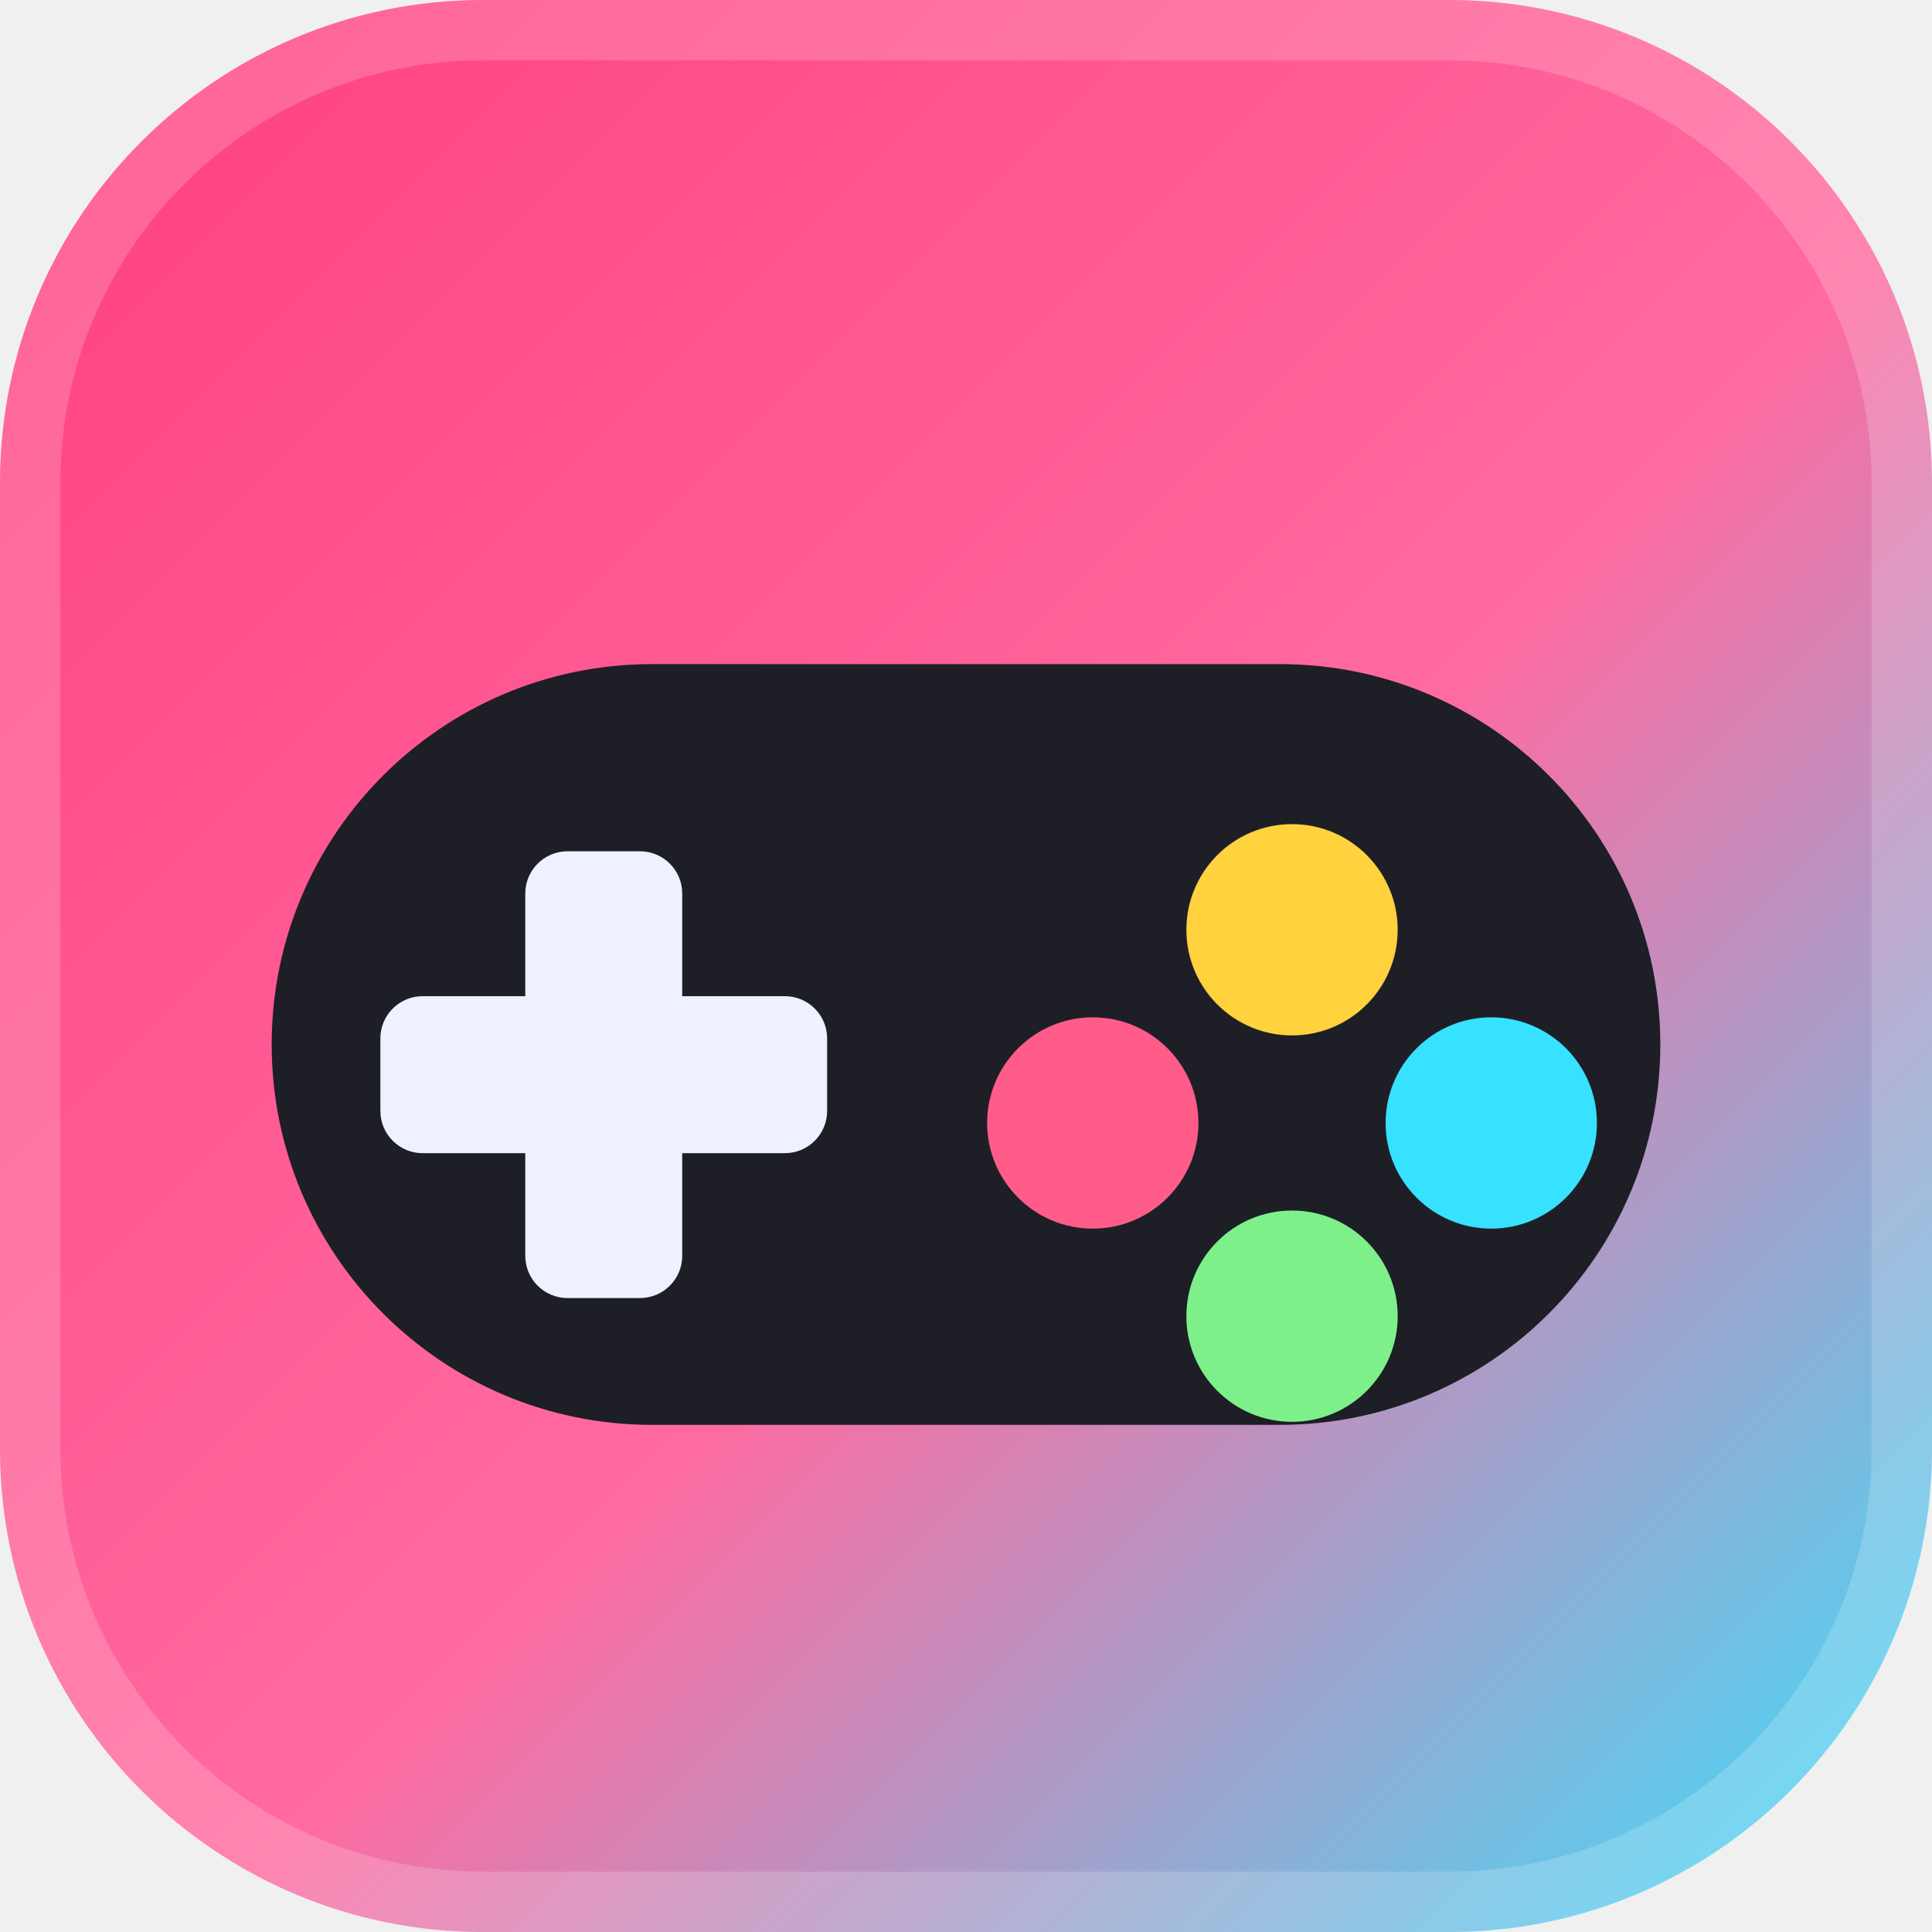
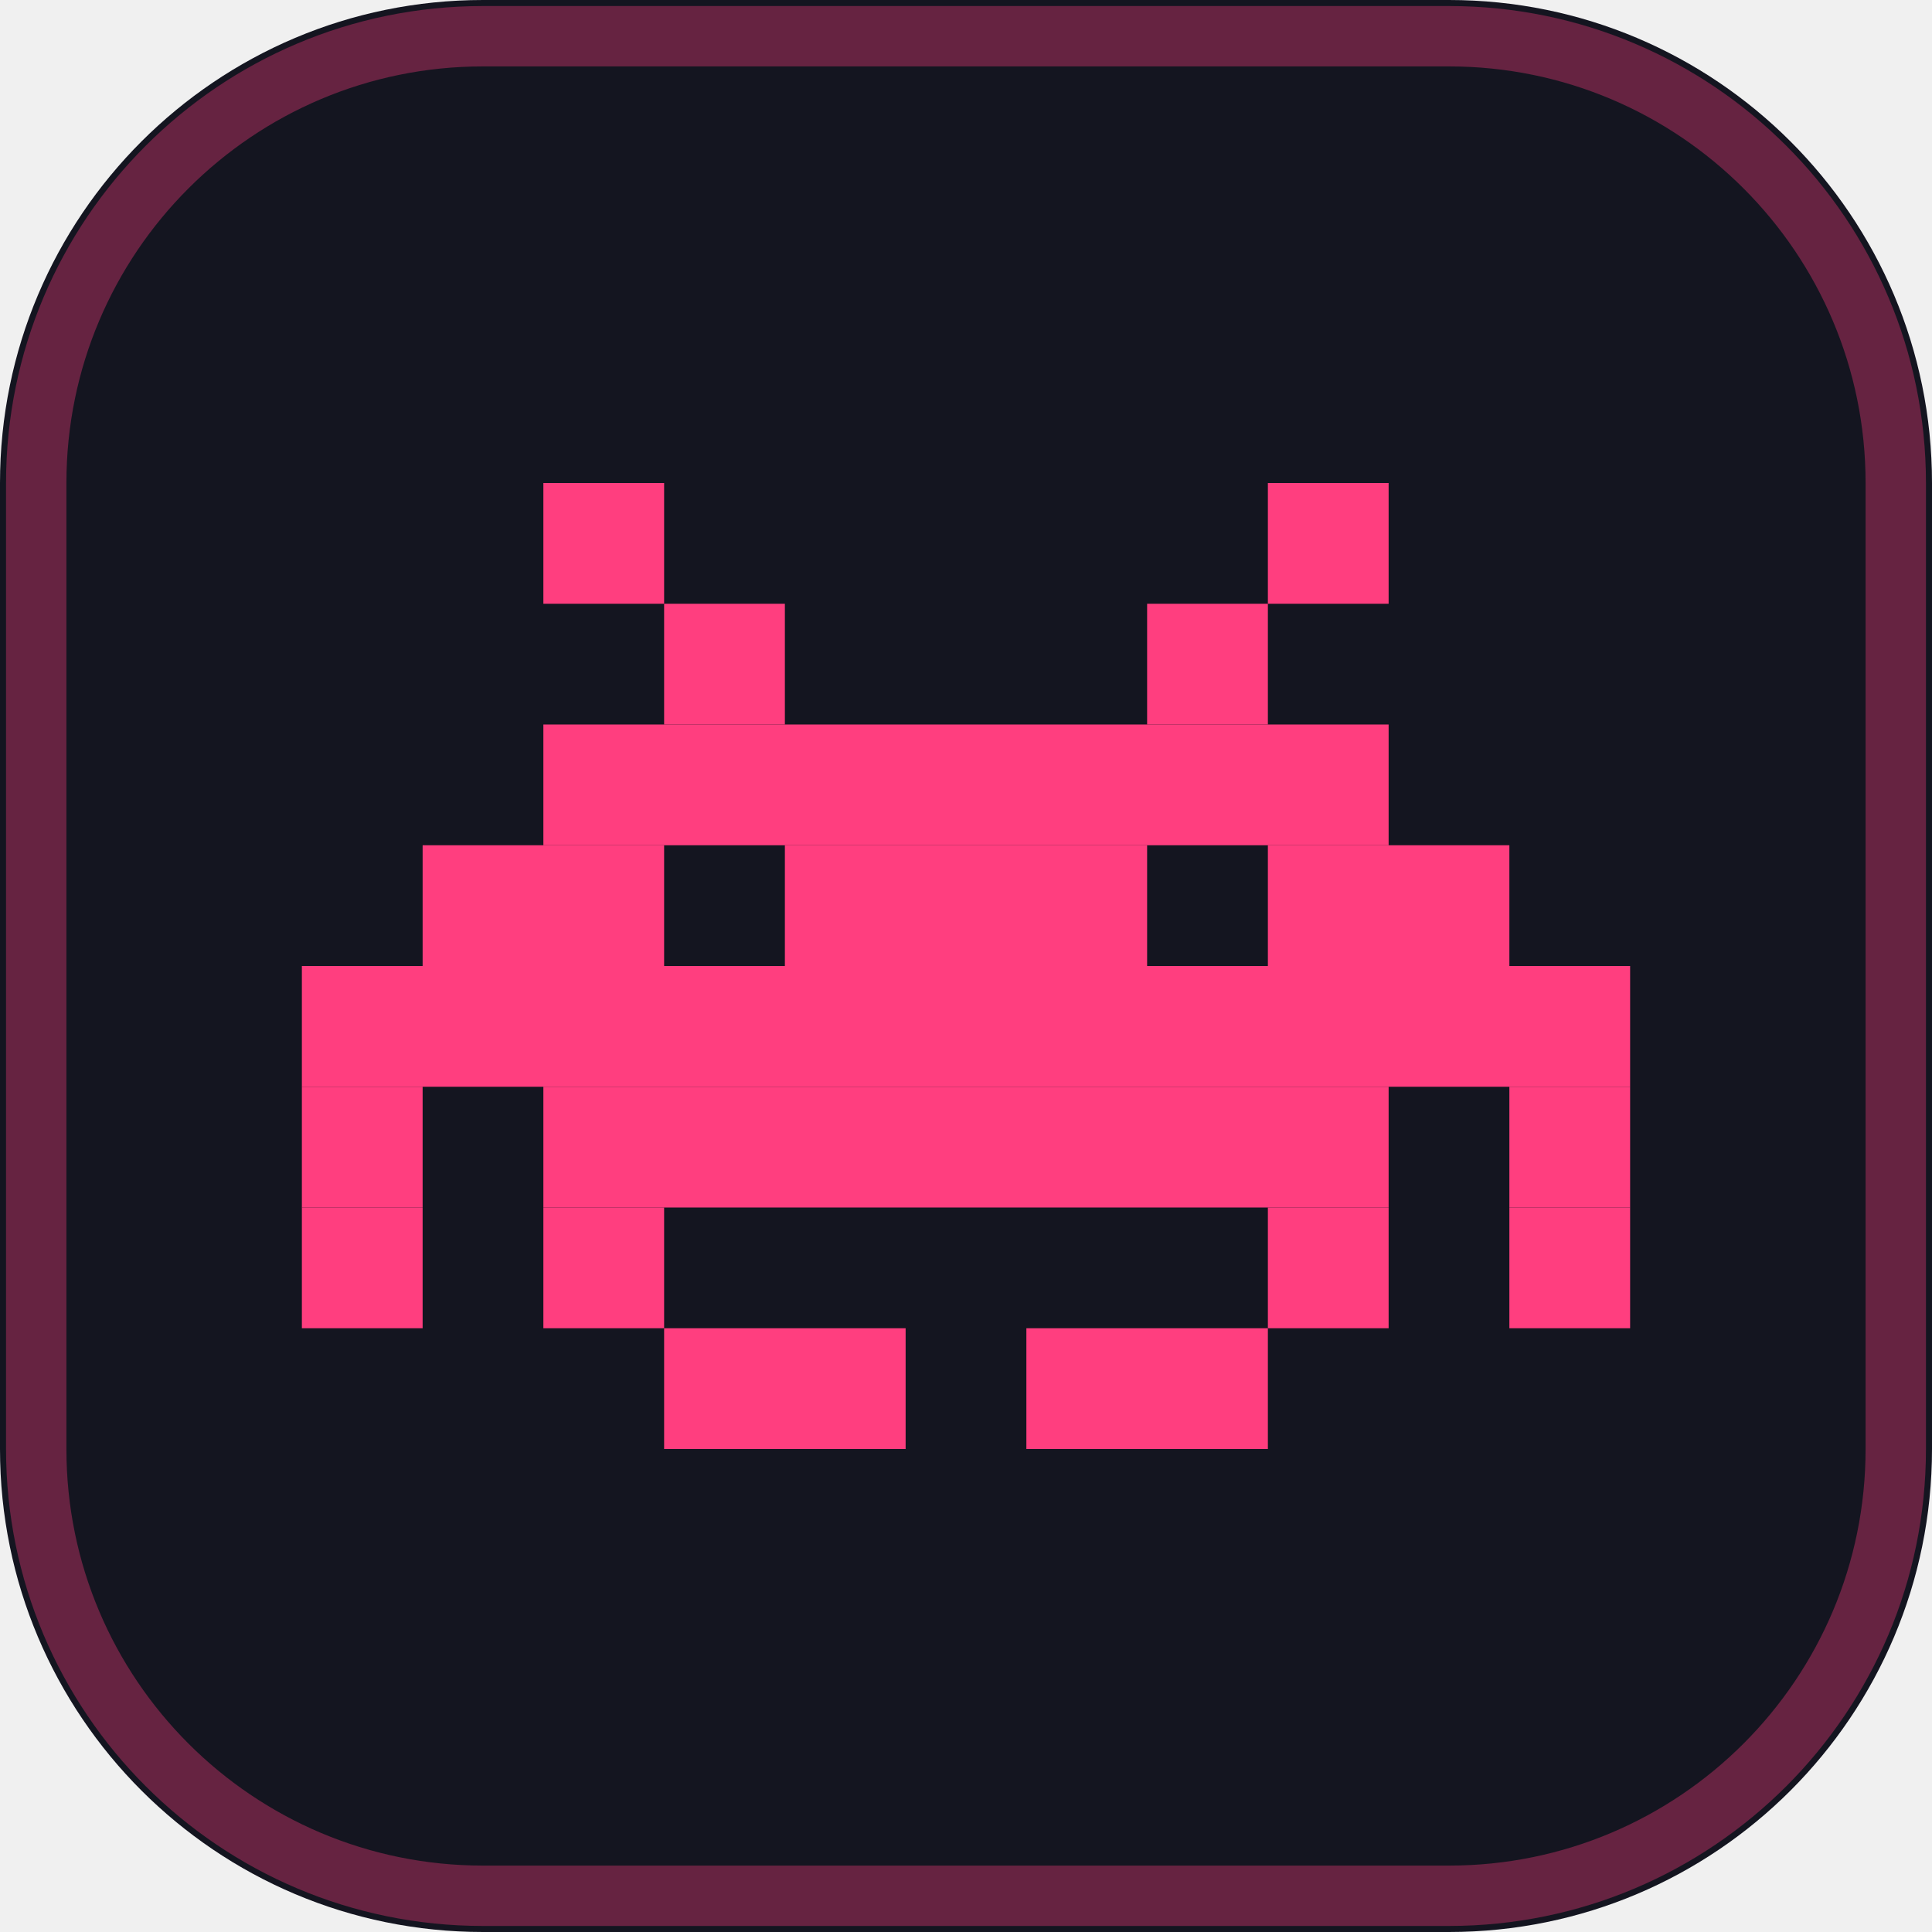
<svg xmlns="http://www.w3.org/2000/svg" viewBox="0 0 32 32" role="img" aria-label="RetroWeb">
-   <defs>
-     <linearGradient id="rw-badge" x1="0" y1="0" x2="1" y2="1">
-       <stop offset="0" stop-color="#ff3e7f" />
-       <stop offset="0.55" stop-color="#ff6aa0" />
-       <stop offset="1" stop-color="#36e2ff" />
-     </linearGradient>
-   </defs>
-   <rect width="32" height="32" rx="8" fill="url(#rw-badge)" />
-   <rect x="0.5" y="0.5" width="31" height="31" rx="7.5" fill="none" stroke="#ffffff" stroke-opacity="0.18" />
-   <g>
-     <rect x="4.5" y="11" width="23" height="12.6" rx="6.3" fill="#12131b" />
-     <rect x="4.5" y="11" width="23" height="12.6" rx="6.3" fill="#ffffff" opacity="0.05" />
-     <rect x="8.7" y="14.1" width="2.6" height="7.4" rx="0.7" fill="#eef1ff" />
-     <rect x="6.3" y="16.5" width="7.4" height="2.6" rx="0.7" fill="#eef1ff" />
-     <circle cx="21.4" cy="15.4" r="1.75" fill="#ffd23e" />
-     <circle cx="24.7" cy="18.6" r="1.75" fill="#36e2ff" />
-     <circle cx="18.1" cy="18.6" r="1.75" fill="#ff5c8a" />
-     <circle cx="21.4" cy="21.8" r="1.75" fill="#7ef08a" />
+   <rect width="32" height="32" rx="8" fill="#141520" />
+   <rect x="0.6" y="0.6" width="30.8" height="30.8" rx="7.4" fill="none" stroke="#ff3e7f" stroke-opacity="0.35" />
+   <g fill="#ff3e7f">
+     <rect x="9" y="8" width="2" height="2" />
+     <rect x="21" y="8" width="2" height="2" />
+     <rect x="11" y="10" width="2" height="2" />
+     <rect x="19" y="10" width="2" height="2" />
+     <rect x="9" y="12" width="14" height="2" />
+     <rect x="7" y="14" width="4" height="2" />
+     <rect x="13" y="14" width="6" height="2" />
+     <rect x="21" y="14" width="4" height="2" />
+     <rect x="5" y="16" width="22" height="2" />
+     <rect x="5" y="18" width="2" height="2" />
+     <rect x="9" y="18" width="14" height="2" />
+     <rect x="25" y="18" width="2" height="2" />
+     <rect x="5" y="20" width="2" height="2" />
+     <rect x="9" y="20" width="2" height="2" />
+     <rect x="21" y="20" width="2" height="2" />
+     <rect x="25" y="20" width="2" height="2" />
+     <rect x="11" y="22" width="4" height="2" />
+     <rect x="17" y="22" width="4" height="2" />
  </g>
</svg>
